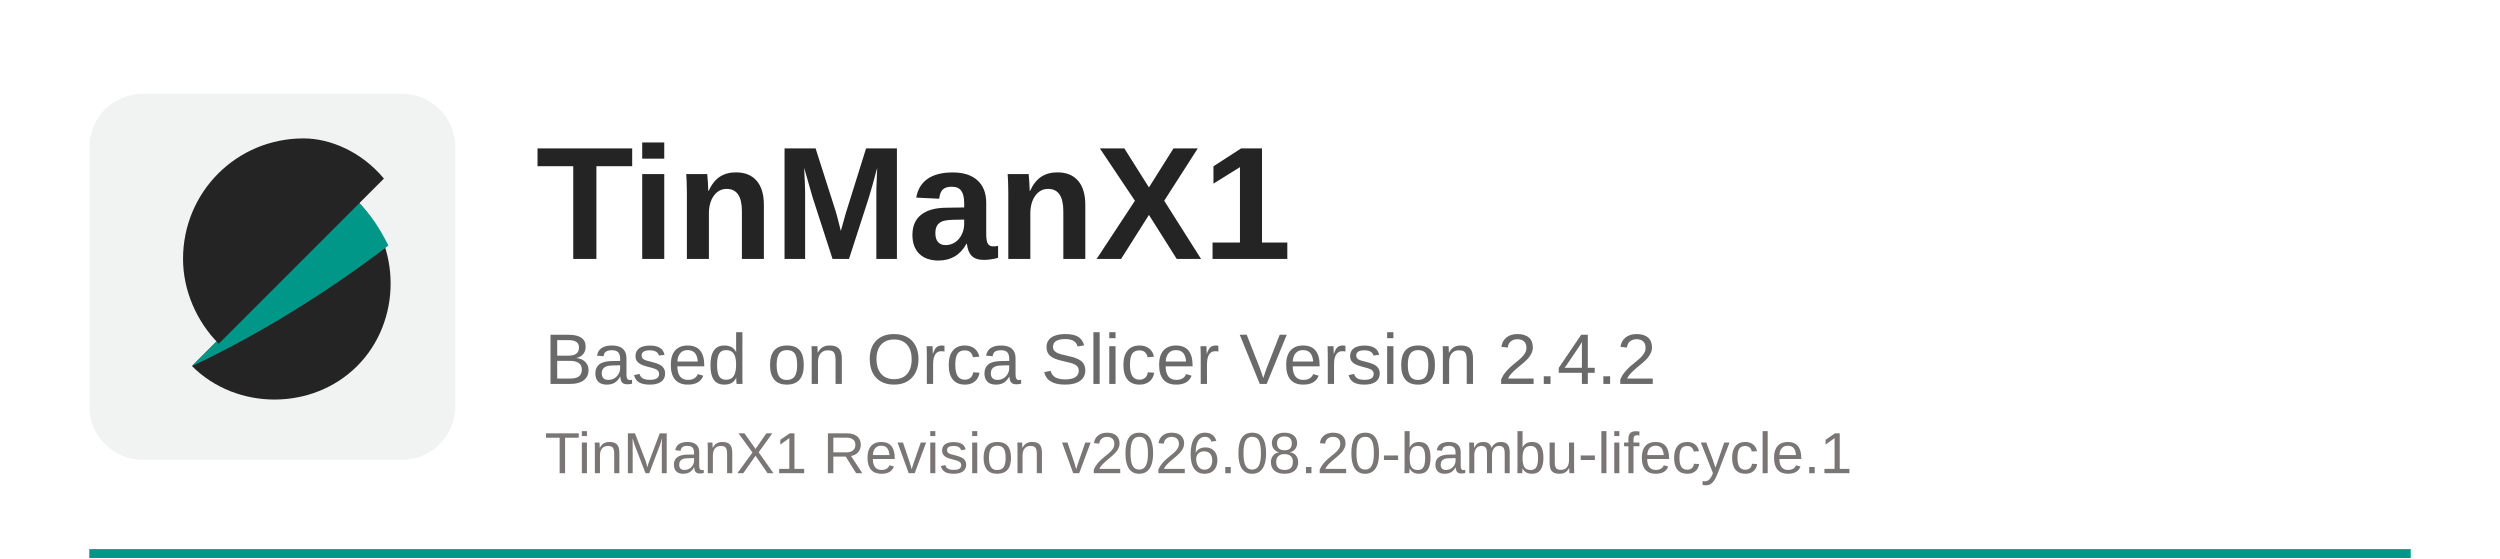
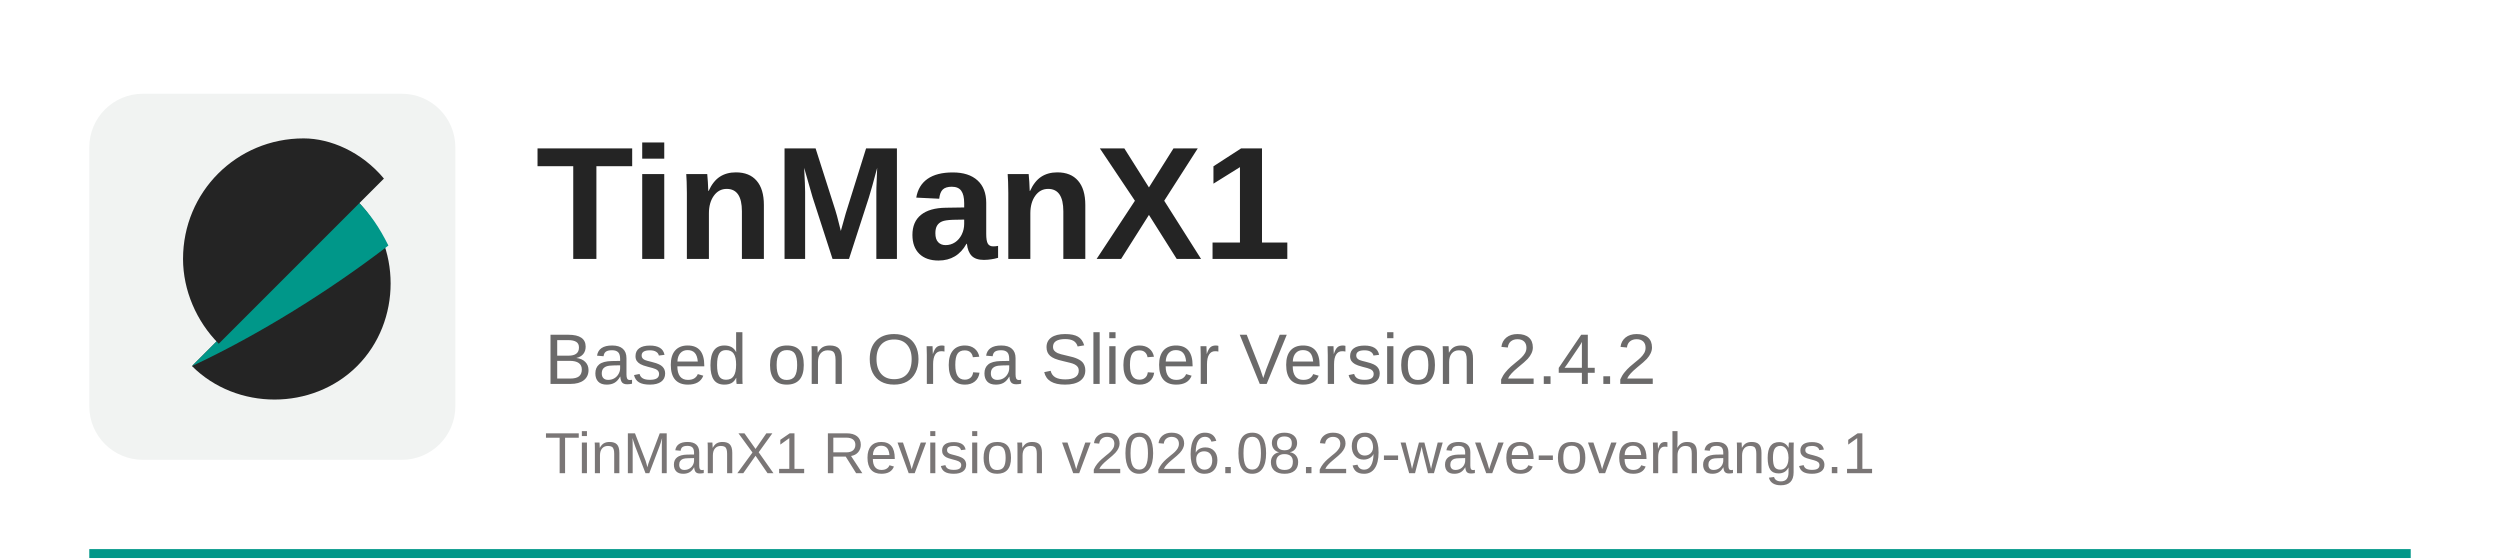
<svg xmlns="http://www.w3.org/2000/svg" width="560" height="125" viewBox="0 0 560 125">
  <rect x="20" y="123" width="520" height="2" fill="#009789" />
  <rect x="20" y="21" width="82" height="82" rx="12" fill="#f1f3f2" />
  <path d="M43 82c10 10 27 10 37 0s10-27 0-37L43 82z" fill="#242424" />
  <path d="M80 45L43 82c15-7 31-17 44-27-2-4-4-7-7-10z" fill="#009789" />
  <path d="M68 31c-15 0-27 12-27 27 0 7 3 14 8 19l37-37c-5-6-12-9-18-9z" fill="#242424" />
  <text x="120" y="58" font-family="Arial, Helvetica, sans-serif" font-size="36" font-weight="700" fill="#242424">TinManX1</text>
  <text x="122" y="86" font-family="Arial, Helvetica, sans-serif" font-size="16" fill="#6b6a6a">Based on Orca Slicer Version 2.4.2</text>
-   <text x="122" y="106" font-family="Arial, Helvetica, sans-serif" font-size="13" fill="#7a7676">TinManX1 Revision v2026.08.20-bambu-lifecycle.1</text>
+   <text x="122" y="106" font-family="Arial, Helvetica, sans-serif" font-size="13" fill="#7a7676">TinManX1 Revision v2026.08.29-wave-overhangs.1</text>
</svg>
